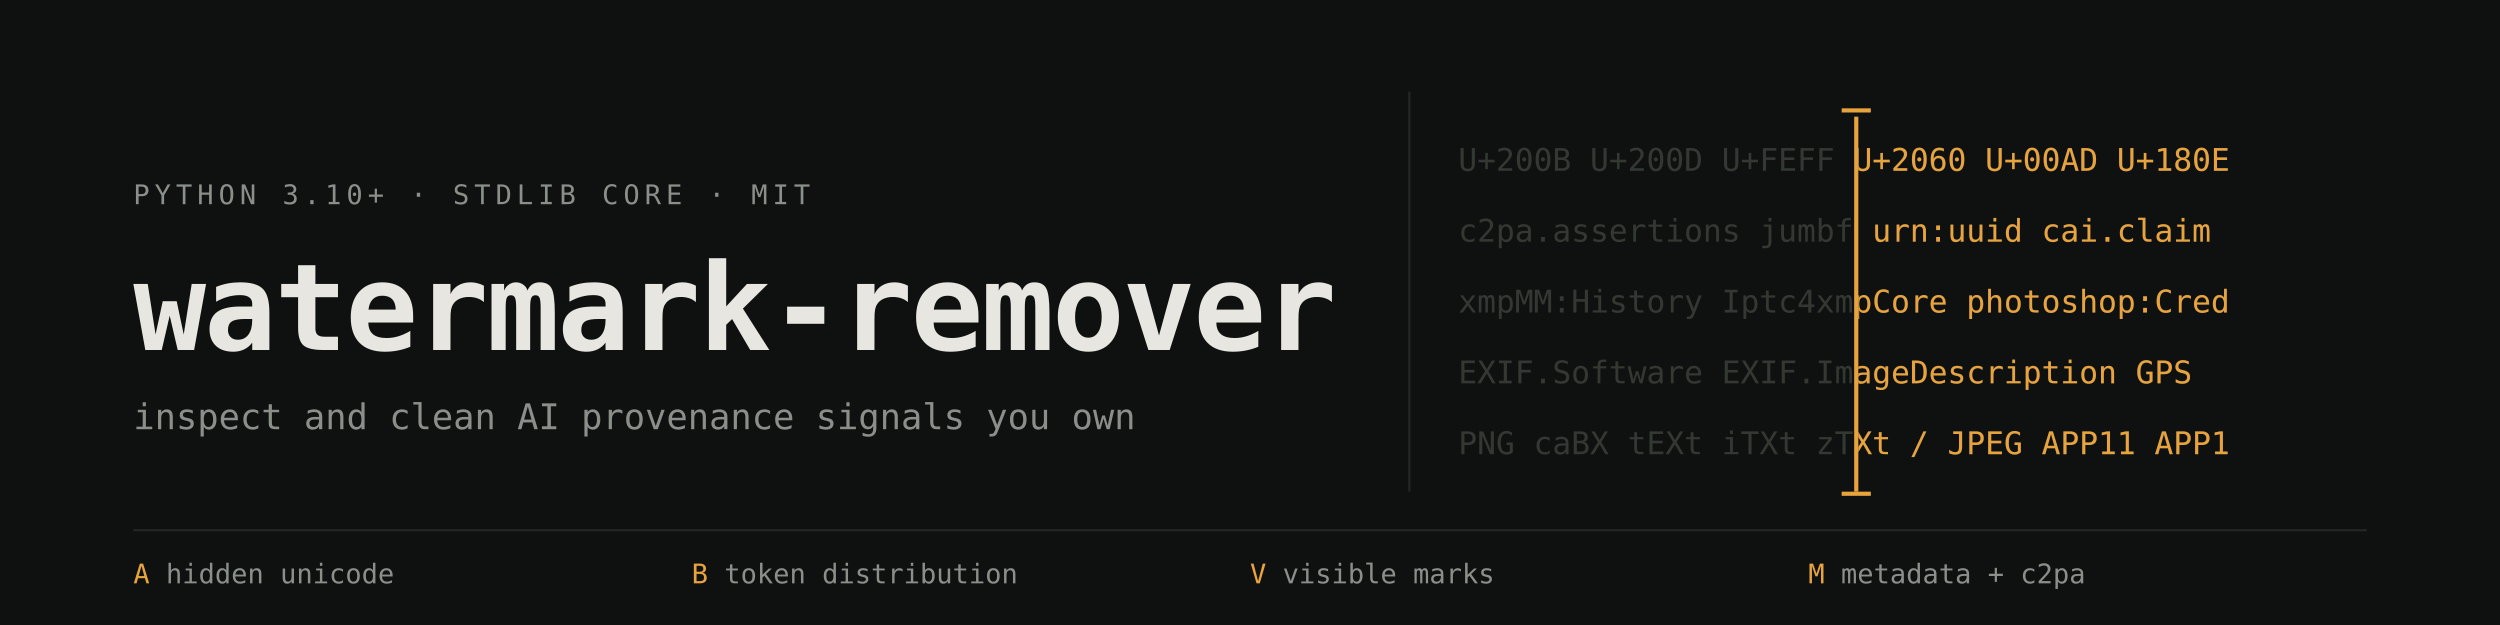
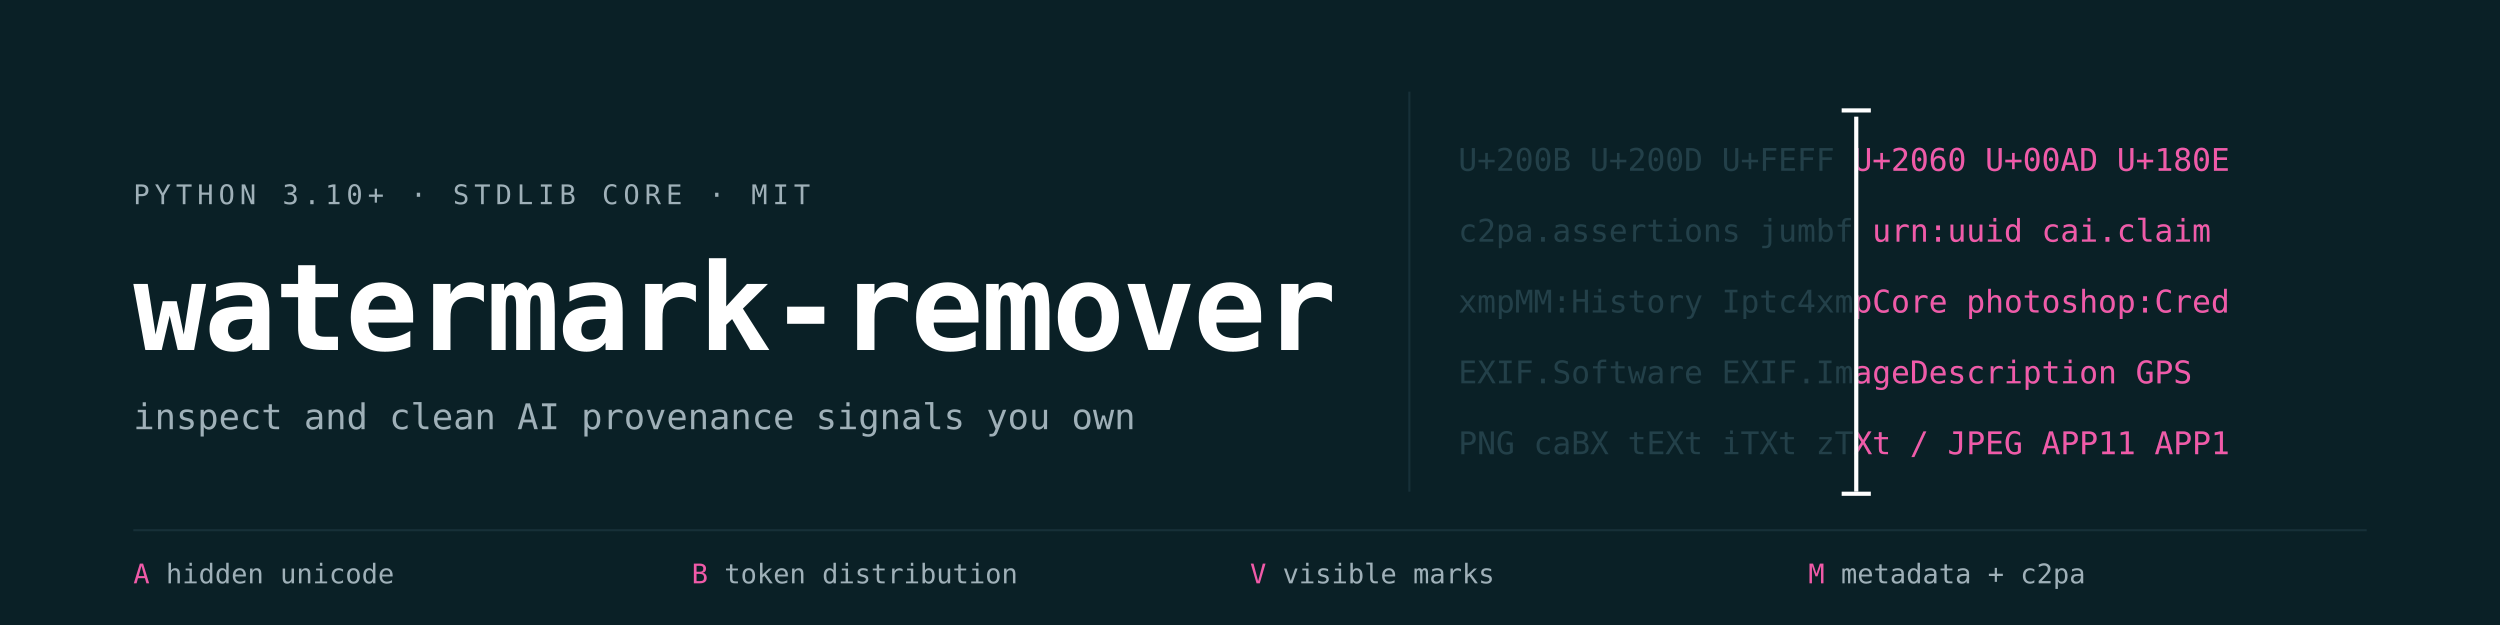
<svg xmlns="http://www.w3.org/2000/svg" viewBox="0 0 1200 300" width="1200" height="300" role="img" aria-labelledby="wr-title wr-desc" font-family="ui-monospace, SFMono-Regular, 'SF Mono', Menlo, Consolas, 'DejaVu Sans Mono', monospace">
  <defs>
    <clipPath id="wr-field">
      <rect x="700" y="56" width="436" height="180" />
    </clipPath>
    <clipPath id="wr-live">
      <rect x="892" y="56" width="244" height="180" />
    </clipPath>
  </defs>
-   <rect width="1200" height="300" fill="#0F1110" />
-   <text x="64" y="98" font-size="13" letter-spacing="2.4" fill="#8A8F89">PYTHON 3.10+ · STDLIB CORE · MIT</text>
-   <text x="64" y="168" font-size="58" font-weight="700" letter-spacing="-1" fill="#E8E6E1">watermark-remover</text>
-   <text x="64" y="206" font-size="17" fill="#8A8F89">inspect and clean AI provenance signals you own</text>
-   <rect x="676" y="44" width="1" height="192" fill="#232825" />
-   <g clip-path="url(#wr-field)" font-size="15" fill="#333833">
+   <rect width="1200" height="300" fill="#0a2026" />
+   <text x="64" y="98" font-size="13" letter-spacing="2.4" fill="#9fb0b8">PYTHON 3.10+ · STDLIB CORE · MIT</text>
+   <text x="64" y="168" font-size="58" font-weight="700" letter-spacing="-1" fill="#ffffff">watermark-remover</text>
+   <text x="64" y="206" font-size="17" fill="#9fb0b8">inspect and clean AI provenance signals you own</text>
+   <rect x="676" y="44" width="1" height="192" fill="#173038" />
+   <g clip-path="url(#wr-field)" font-size="15" fill="#234049">
    <text x="700" y="82">U+200B U+200D U+FEFF U+2060 U+00AD U+180E</text>
    <text x="700" y="116">c2pa.assertions jumbf urn:uuid cai.claim</text>
    <text x="700" y="150">xmpMM:History Iptc4xmpCore photoshop:Cred</text>
    <text x="700" y="184">EXIF.Software EXIF.ImageDescription GPS</text>
    <text x="700" y="218">PNG caBX tEXt iTXt zTXt / JPEG APP11 APP1</text>
  </g>
-   <g clip-path="url(#wr-live)" font-size="15" fill="#E8A33D">
+   <g clip-path="url(#wr-live)" font-size="15" fill="#f05aa8">
    <text x="700" y="82">U+200B U+200D U+FEFF U+2060 U+00AD U+180E</text>
    <text x="700" y="116">c2pa.assertions jumbf urn:uuid cai.claim</text>
    <text x="700" y="150">xmpMM:History Iptc4xmpCore photoshop:Cred</text>
    <text x="700" y="184">EXIF.Software EXIF.ImageDescription GPS</text>
    <text x="700" y="218">PNG caBX tEXt iTXt zTXt / JPEG APP11 APP1</text>
  </g>
-   <rect x="890" y="56" width="2" height="180" fill="#E8A33D" />
-   <rect x="884" y="52" width="14" height="2" fill="#E8A33D" />
-   <rect x="884" y="236" width="14" height="2" fill="#E8A33D" />
-   <rect x="64" y="254" width="1072" height="1" fill="#232825" />
-   <g font-size="13" fill="#8A8F89">
+   <rect x="890" y="56" width="2" height="180" fill="#ffffff" />
+   <rect x="884" y="52" width="14" height="2" fill="#ffffff" />
+   <rect x="884" y="236" width="14" height="2" fill="#ffffff" />
+   <rect x="64" y="254" width="1072" height="1" fill="#173038" />
+   <g font-size="13" fill="#9fb0b8">
    <text x="64" y="280">
-       <tspan fill="#E8A33D">A</tspan>  hidden unicode</text>
+       <tspan fill="#f05aa8">A</tspan>  hidden unicode</text>
    <text x="332" y="280">
-       <tspan fill="#E8A33D">B</tspan>  token distribution</text>
+       <tspan fill="#f05aa8">B</tspan>  token distribution</text>
    <text x="600" y="280">
-       <tspan fill="#E8A33D">V</tspan>  visible marks</text>
+       <tspan fill="#f05aa8">V</tspan>  visible marks</text>
    <text x="868" y="280">
-       <tspan fill="#E8A33D">M</tspan>  metadata + c2pa</text>
+       <tspan fill="#f05aa8">M</tspan>  metadata + c2pa</text>
  </g>
</svg>
